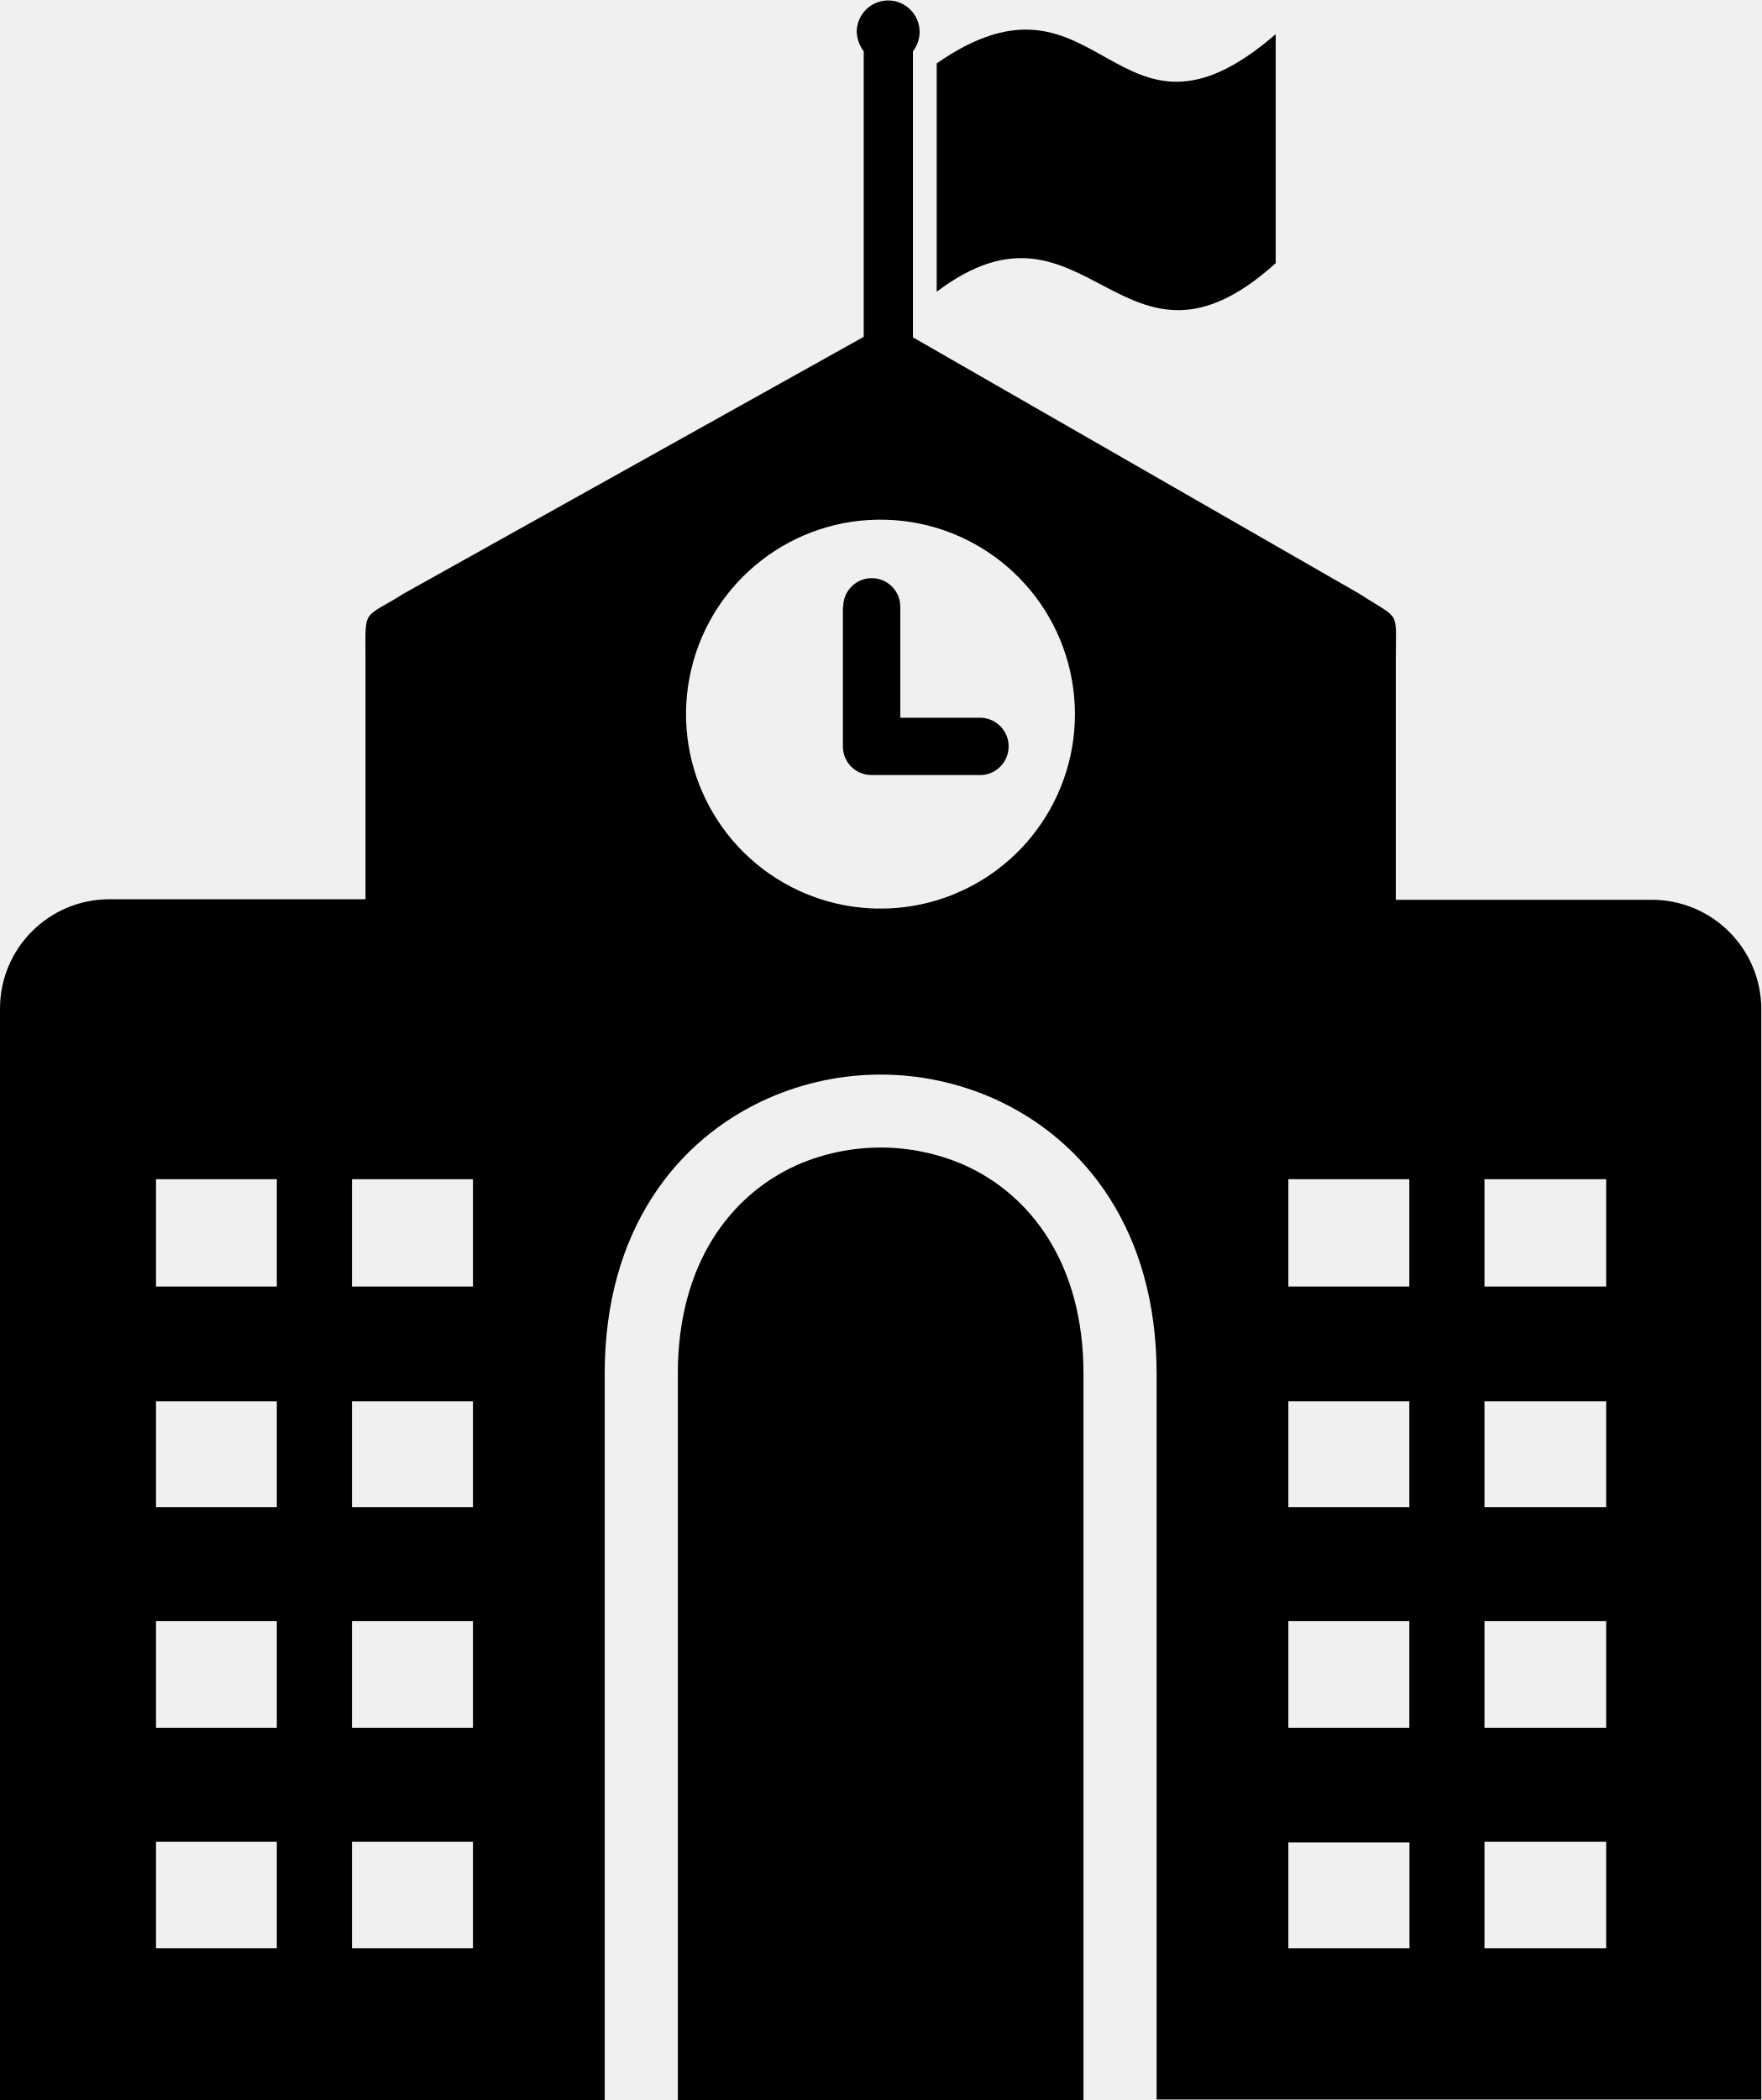
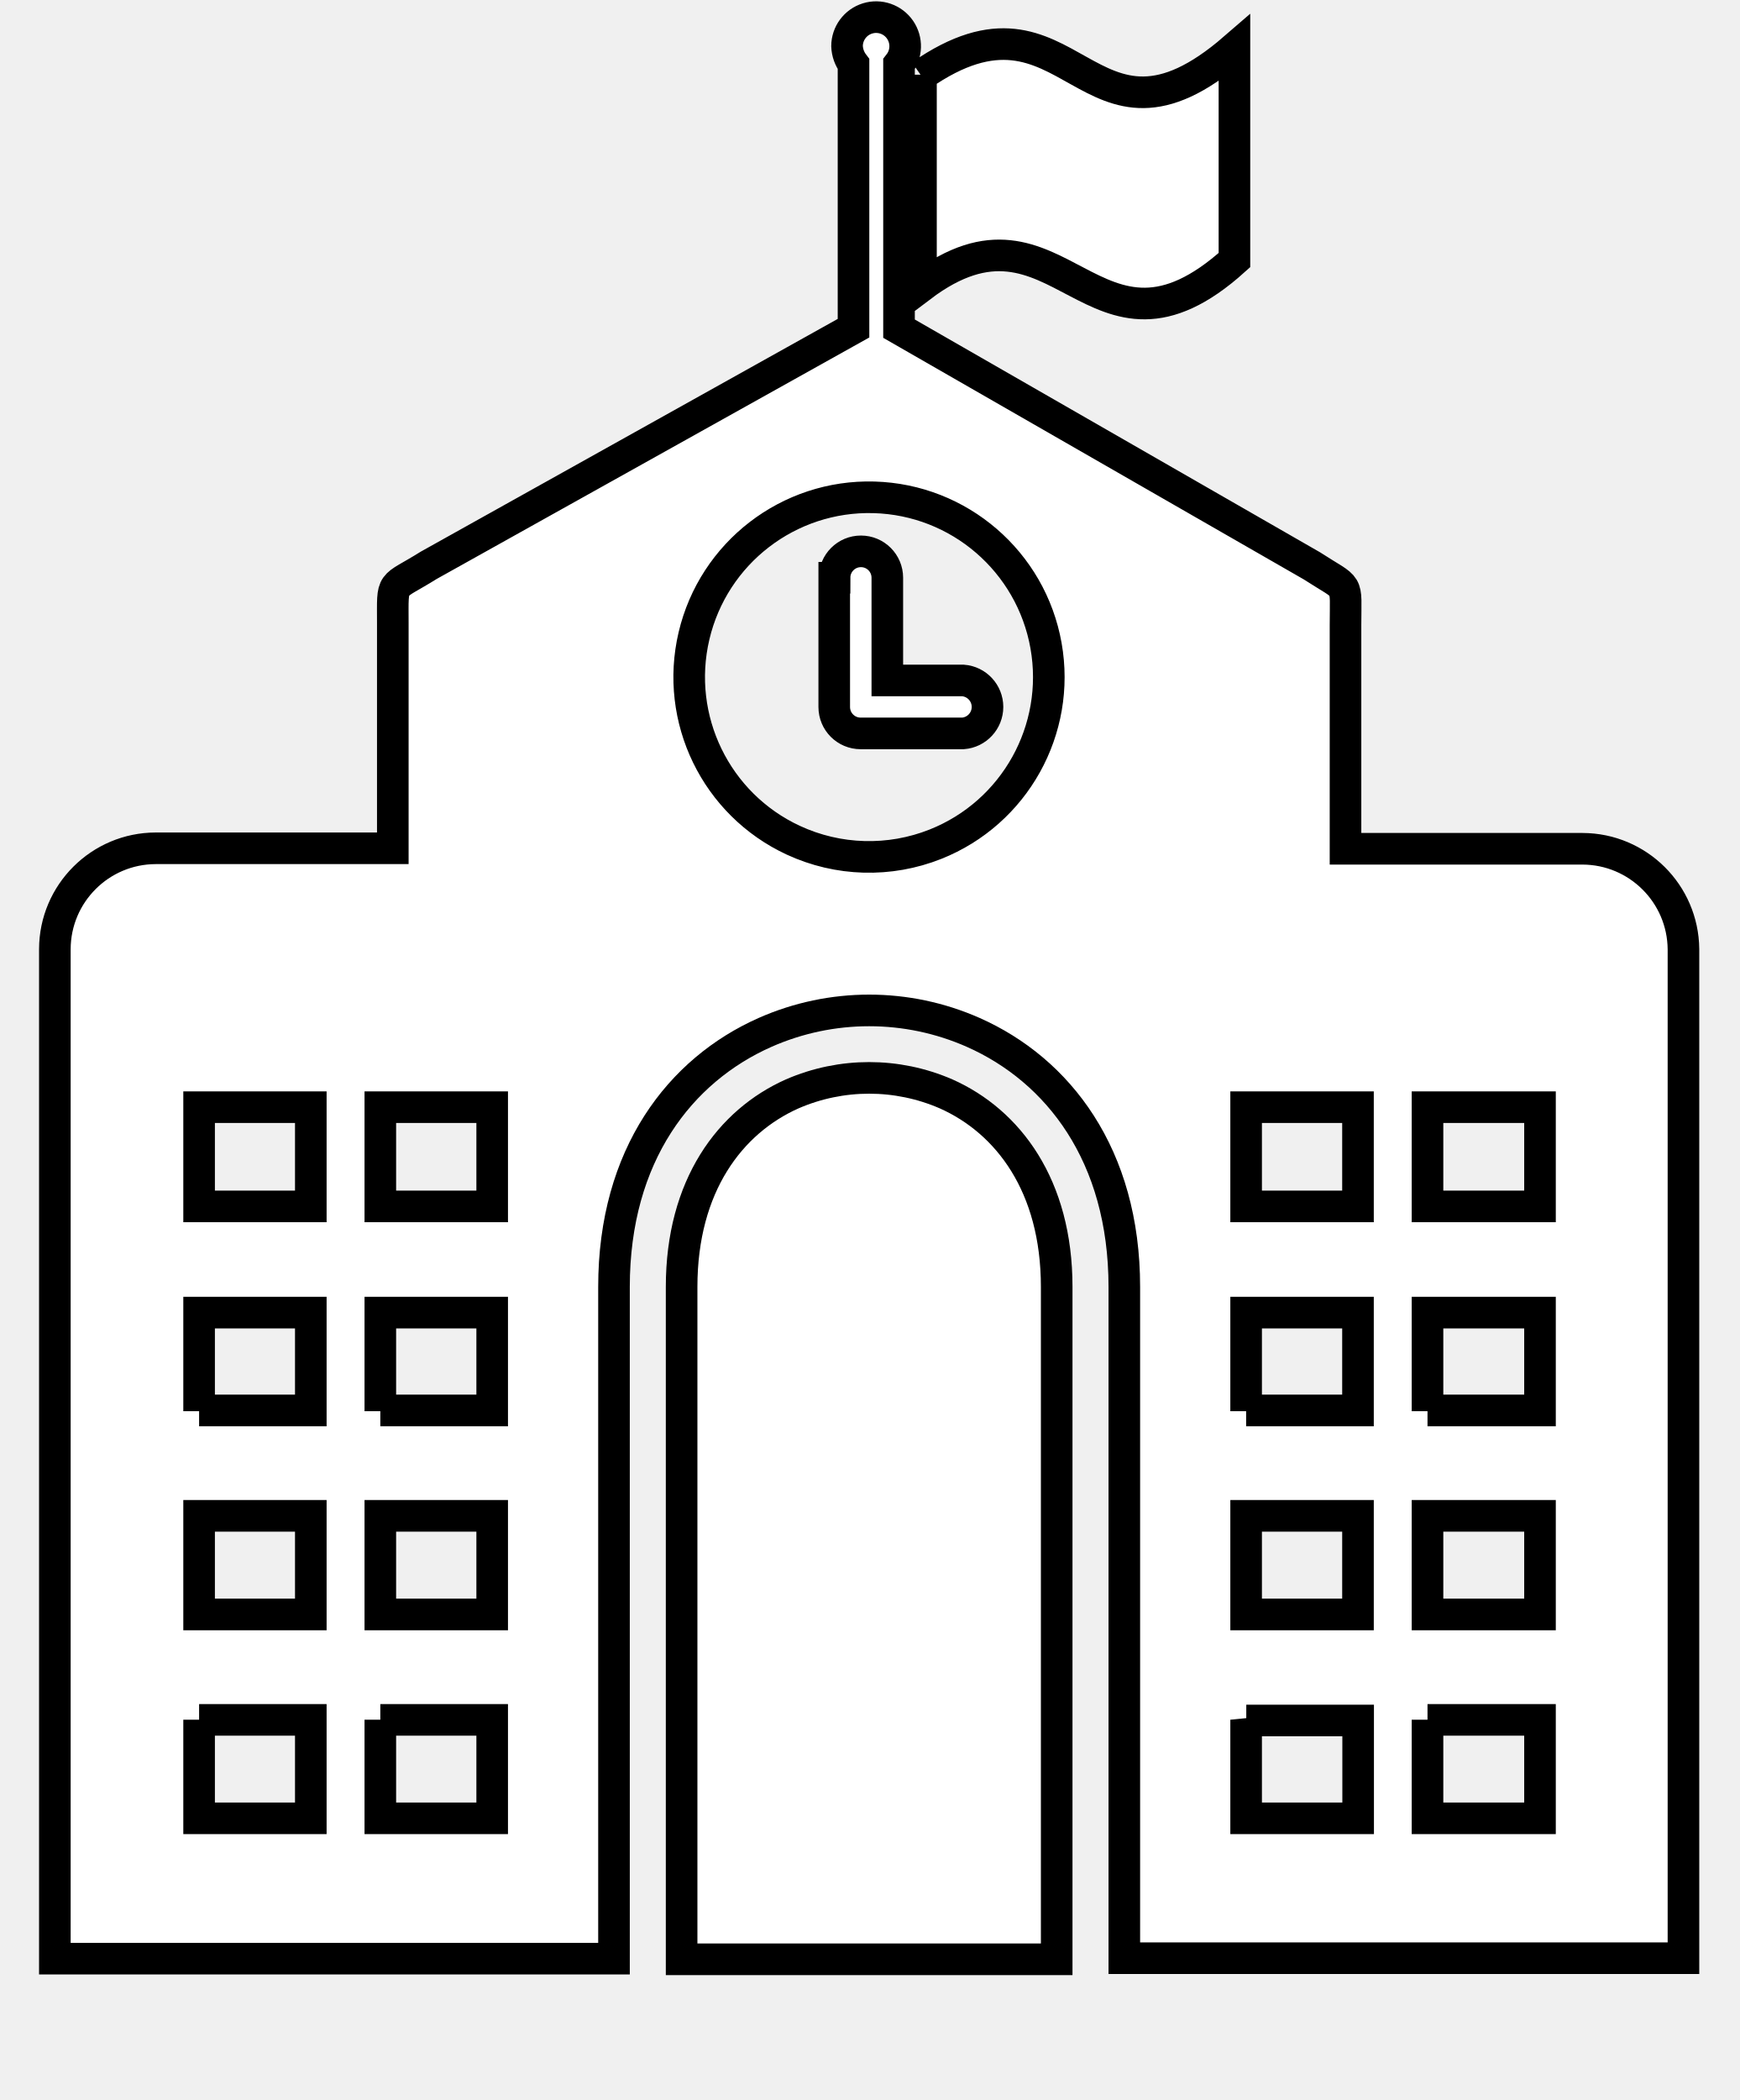
- <svg xmlns="http://www.w3.org/2000/svg" id="Layer_1" data-name="Layer 1" viewBox="0 0 103.08 122.88">
-   <defs>
-     <style>.cls-1{fill-rule:evenodd;}</style>
+ <svg xmlns="http://www.w3.org/2000/svg" id="Layer_1" data-name="Layer 1" viewBox="0 0 110.08 132.88" version="1.1" width="110.08" height="132.88">
+   <defs id="defs2014">
+     <style id="style2012">.cls-1{fill-rule:evenodd;}</style>
  </defs>
-   <path class="cls-1" d="M49.35,35.5a1.67,1.67,0,1,1,3.34,0V42h4.79a1.68,1.68,0,0,1,0,3.35H51a1.67,1.67,0,0,1-1.67-1.67V35.5ZM53.43,3V19.74l26.12,15c2.44,1.58,2.14.89,2.14,3.76V52.65h15A6.41,6.41,0,0,1,103.08,59v63.85H67.69V80.37c0-8.34-4.19-13.72-9.56-16.1a16.3,16.3,0,0,0-13.18,0c-5.37,2.38-9.56,7.75-9.56,16.1v42.51H0V59a6.4,6.4,0,0,1,6.39-6.38h15V38.37c0-2.82-.18-2.12,2.28-3.66l26.88-15V3a2,2,0,0,1-.41-1.14A1.84,1.84,0,1,1,53.43,3Zm1.39.71C64.47-3,65.19,10.2,74.66,2V15.4c-9,8.12-11-5-19.84,1.67V3.67Zm.92,48.65a11.38,11.38,0,1,0-9-.25,11.39,11.39,0,0,0,9,.25Zm7.67,70.56H39.67V80.37c0-6.4,3.07-10.46,7-12.21a12.22,12.22,0,0,1,9.74,0c3.93,1.75,7,5.81,7,12.21v42.51Zm12-15.11h7.08V114H75.4v-6.24ZM86.88,88.19H94V82H86.88v6.24Zm0-12.91H94V69H86.88v6.24ZM75.4,88.19h7.08V82H75.4v6.24Zm0-12.91h7.08V69H75.4v6.24ZM86.88,94.86H94v6.24H86.88V94.86Zm0,12.91H94V114H86.88v-6.24ZM75.4,94.86h7.08v6.24H75.4V94.86ZM9.13,107.77H16.2V114H9.13v-6.24ZM20.6,88.19h7.08V82H20.6v6.24Zm0-12.91h7.08V69H20.6v6.24ZM9.13,88.19H16.2V82H9.13v6.24Zm0-12.91H16.2V69H9.13v6.24ZM20.6,94.86h7.08v6.24H20.6V94.86Zm0,12.91h7.08V114H20.6v-6.24ZM9.13,94.86H16.2v6.24H9.13V94.86Z" />
+   <path class="cls-1" d="m 52.822,36.557 a 1.67,1.67 0 1 1 3.34,0 v 6.5 h 4.79 a 1.68,1.68 0 0 1 0,3.35 h -6.48 a 1.67,1.67 0 0 1 -1.67,-1.67 v -8.18 z m 4.08,-32.5 V 20.797 l 26.12,15 c 2.44,1.58 2.14,0.89 2.14,3.76 v 14.15 h 15 a 6.41,6.41 0 0 1 6.39,6.35 V 123.907 H 71.162 V 81.427 c 0,-8.34 -4.19,-13.72 -9.56,-16.1 a 16.3,16.3 0 0 0 -13.18,0 c -5.37,2.38 -9.56,7.75 -9.56,16.1 V 123.937 H 3.472 V 60.057 a 6.4,6.4 0 0 1 6.39,-6.38 H 24.862 v -14.25 c 0,-2.82 -0.18,-2.12 2.28,-3.66 l 26.88,-15 V 4.057 a 2,2 0 0 1 -0.41,-1.14 1.84,1.84 0 1 1 3.29,1.14 z m 1.39,0.71 c 9.65,-6.71 10.37,6.49 19.84,-1.71 V 16.457 c -9,8.12 -11,-5 -19.84,1.67 V 4.727 Z m 0.92,48.65 a 11.38,11.38 0 1 0 -9,-0.25 11.39,11.39 0 0 0 9,0.25 z m 7.67,70.56 h -23.74 V 81.427 c 0,-6.4 3.07,-10.46 7,-12.21 a 12.22,12.22 0 0 1 9.74,0 c 3.93,1.75 7,5.81 7,12.21 V 123.937 Z m 12,-15.11 h 7.08 v 6.19 h -7.09 v -6.24 z m 11.47,-19.62 h 7.12 v -6.19 h -7.12 v 6.24 z m 0,-12.91 h 7.12 v -6.28 h -7.12 v 6.24 z m -11.48,12.91 h 7.08 v -6.19 h -7.08 v 6.24 z m 0,-12.91 h 7.08 v -6.28 h -7.08 v 6.24 z m 11.48,19.58 h 7.12 v 6.24 h -7.12 z m 0,12.91 h 7.12 v 6.23 h -7.12 v -6.24 z m -11.48,-12.91 h 7.08 v 6.24 h -7.08 z m -66.27,12.91 h 7.07 v 6.23 h -7.07 v -6.24 z m 11.47,-19.58 h 7.08 v -6.19 h -7.08 v 6.24 z m 0,-12.91 h 7.08 v -6.28 h -7.08 v 6.24 z m -11.47,12.91 h 7.07 v -6.19 h -7.07 v 6.24 z m 0,-12.91 h 7.07 v -6.28 h -7.07 v 6.24 z m 11.47,19.58 h 7.08 v 6.24 h -7.08 z m 0,12.91 h 7.08 v 6.23 h -7.08 v -6.24 z m -11.47,-12.91 h 7.07 v 6.24 h -7.07 z" id="path2018" style="fill:#ffffff;fill-opacity:1;stroke-width:2;stroke-dasharray:none;stroke:#000000;stroke-opacity:1;stroke-linecap:round" />
</svg>
